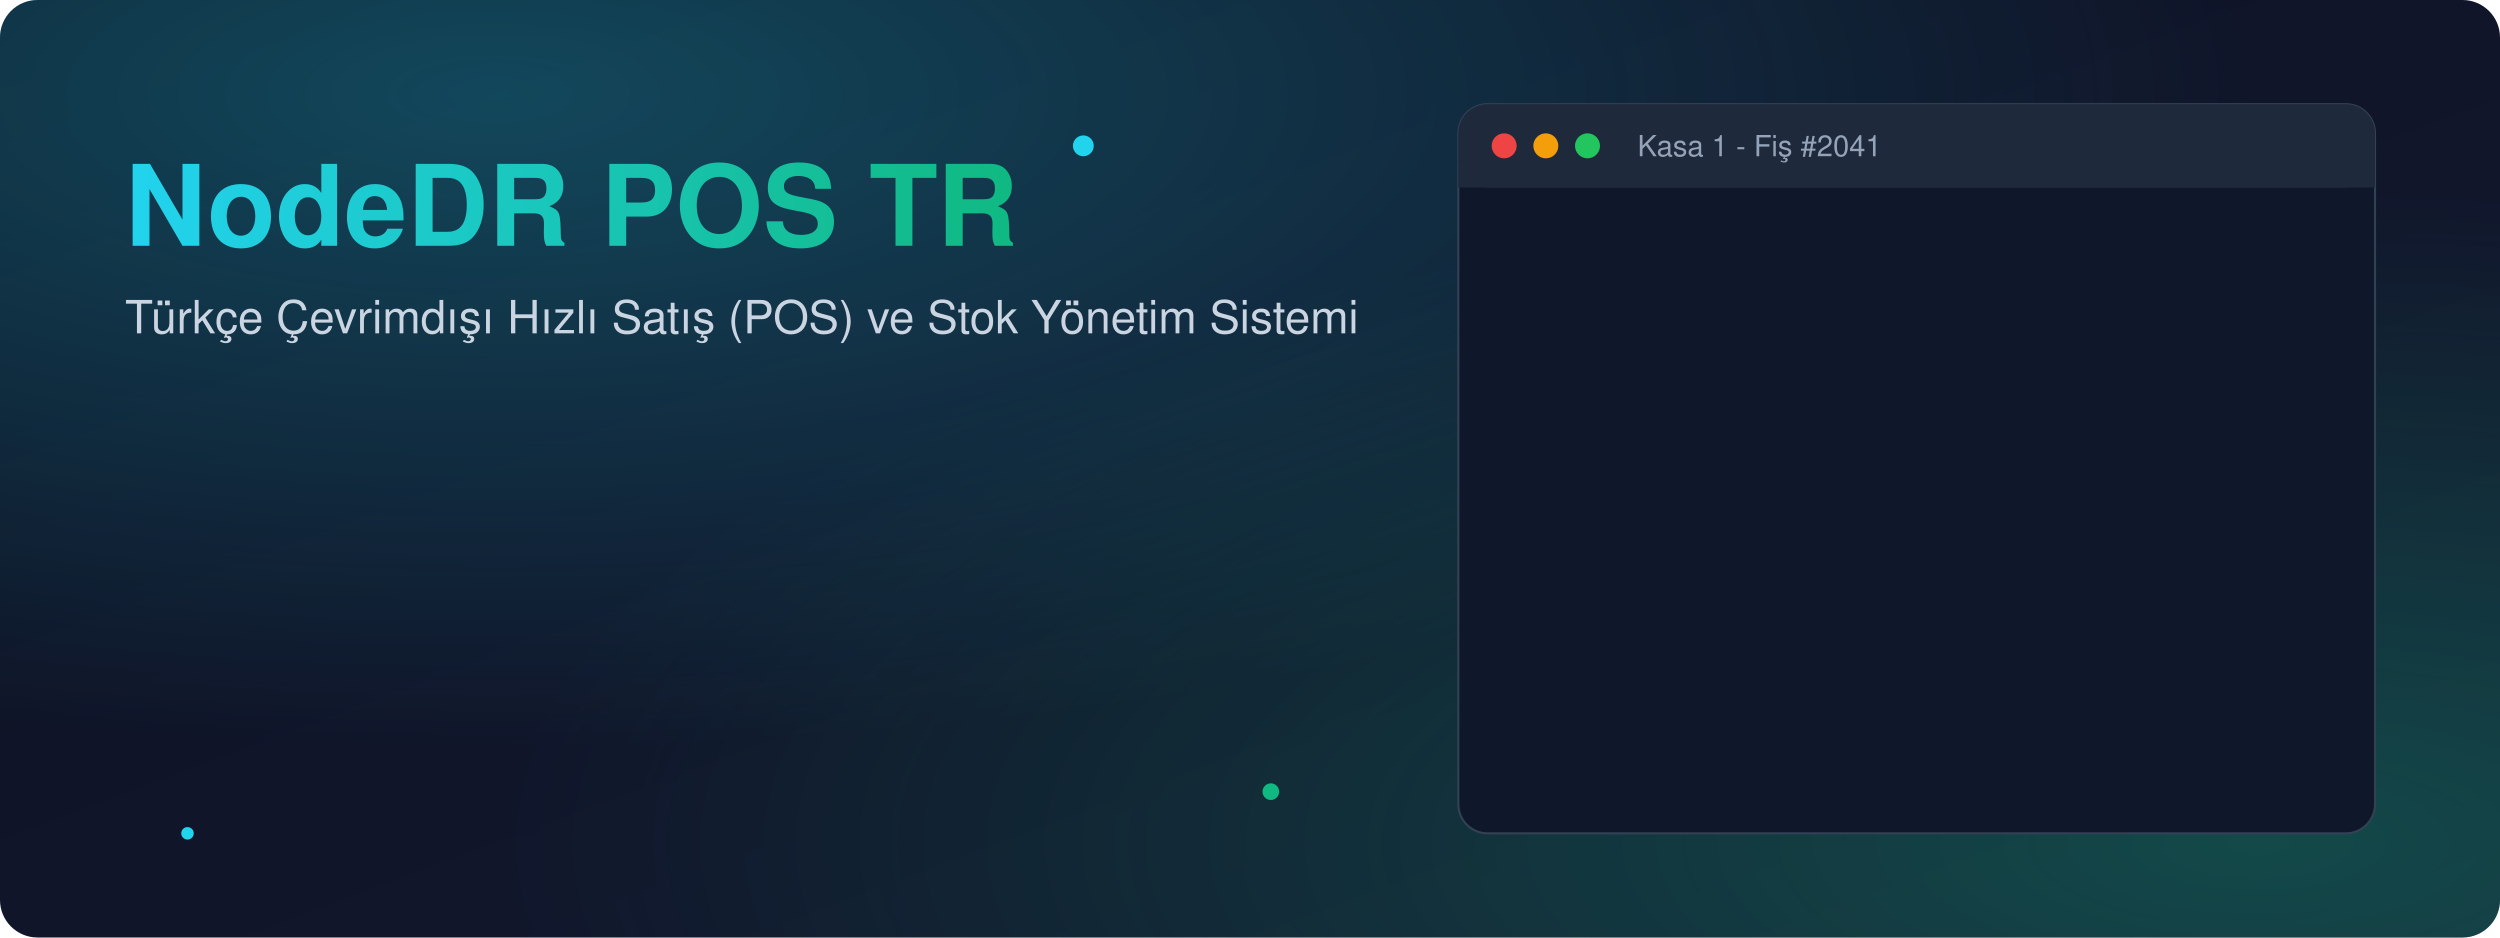
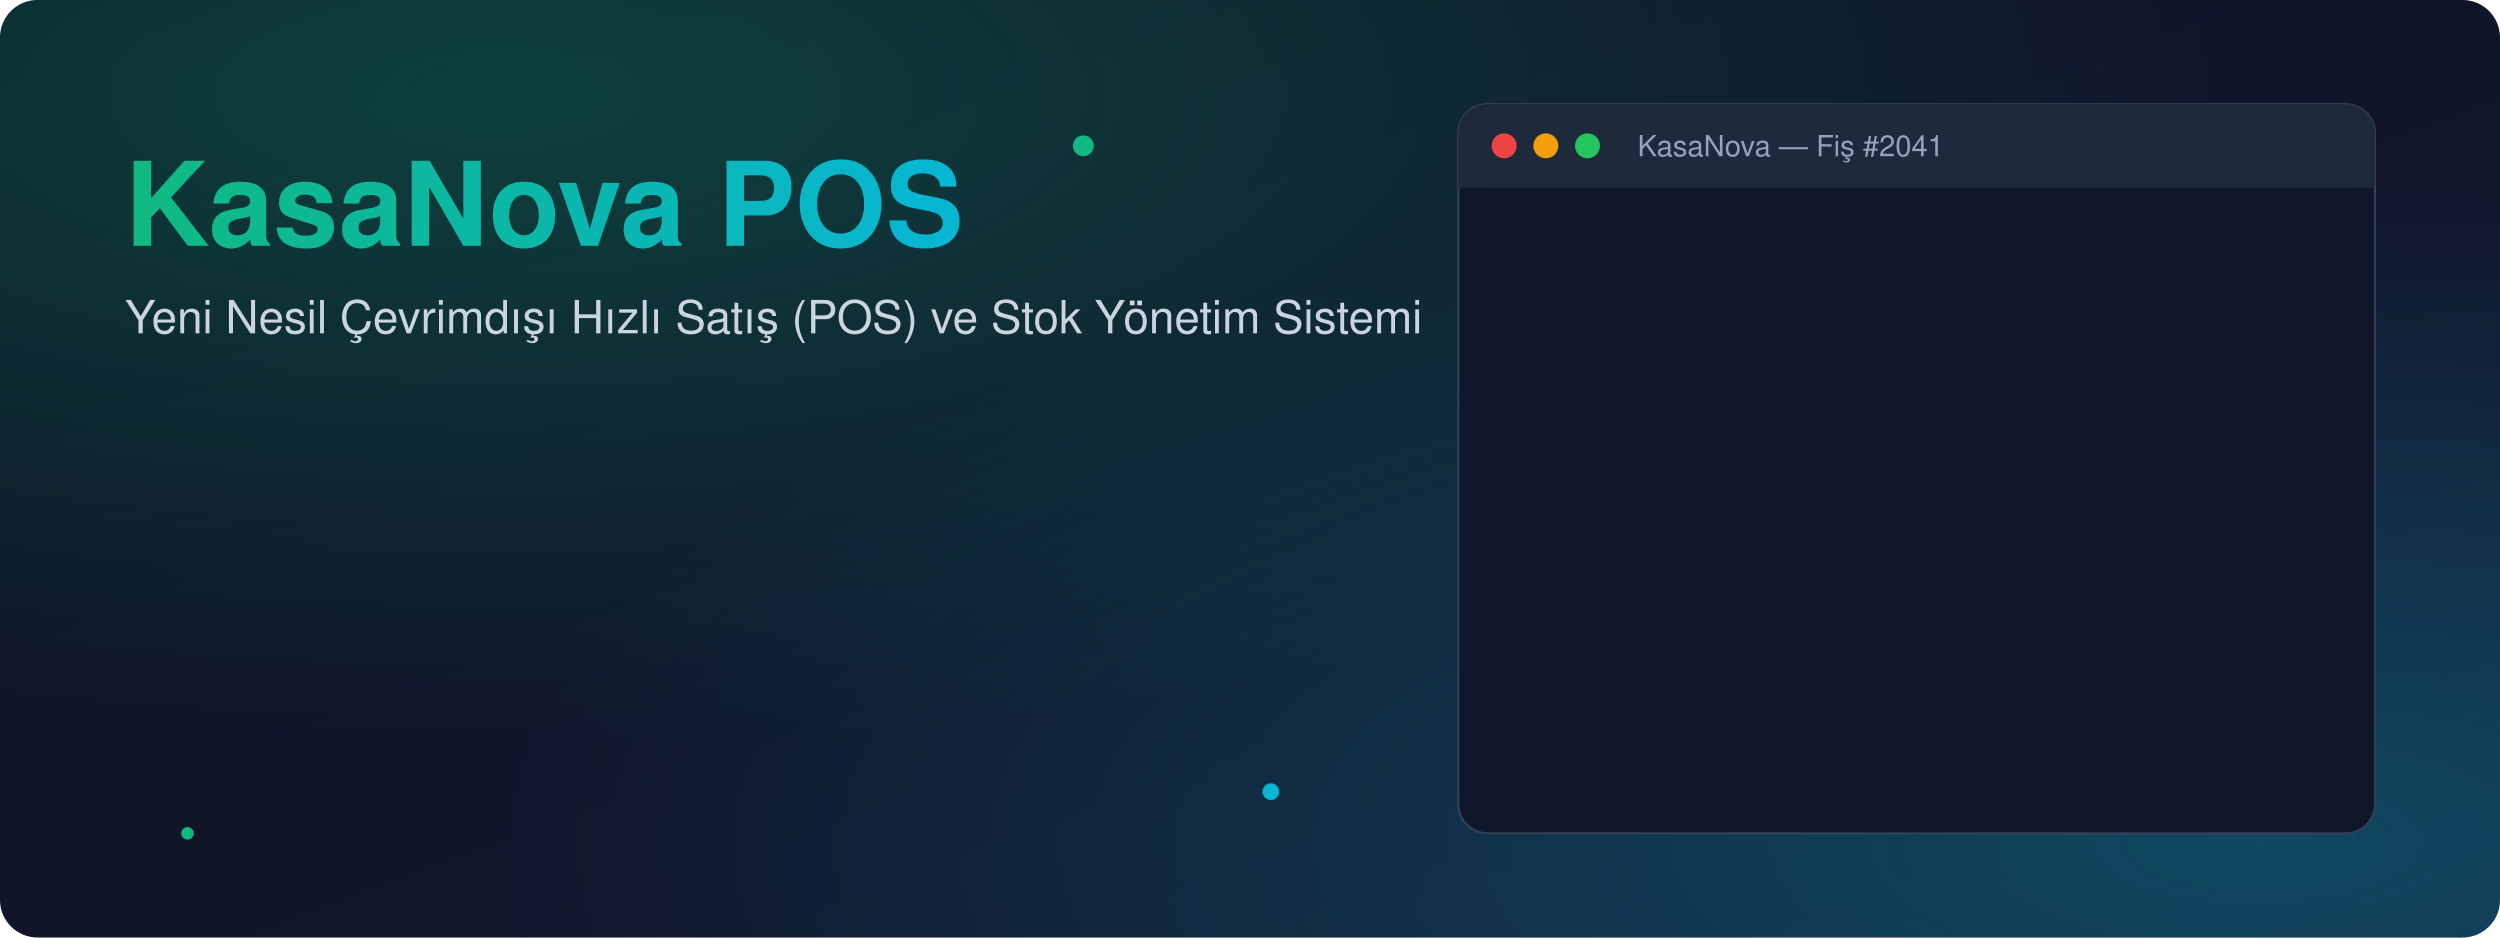
- <svg xmlns="http://www.w3.org/2000/svg" width="1200" height="450" viewBox="0 0 1200 450" role="img" aria-label="NodeDR POS TR - Perakende Mağazalar İçin Çevrimdışı POS ve Stok Sistemi">
+ <svg xmlns="http://www.w3.org/2000/svg" width="1200" height="450" viewBox="0 0 1200 450" role="img" aria-label="KasaNova POS - Perakende Mağazalar İçin Çevrimdışı POS ve Stok Sistemi">
  <style>@media (prefers-reduced-motion: reduce){*{animation:none!important;opacity:1!important}}@keyframes typ{0%,3.00%{width:0}17.00%,93%{width:560px}100%{width:0}}@keyframes c0{0%,18.00%{opacity:0;transform:translateY(6px)}20.00%,93.00%{opacity:1;transform:translateY(0)}100%{opacity:0;transform:translateY(0)}}@keyframes c1{0%,21.00%{opacity:0;transform:translateY(6px)}23.00%,93.00%{opacity:1;transform:translateY(0)}100%{opacity:0;transform:translateY(0)}}@keyframes c2{0%,24.00%{opacity:0;transform:translateY(6px)}26.00%,93.00%{opacity:1;transform:translateY(0)}100%{opacity:0;transform:translateY(0)}}@keyframes c3{0%,27.00%{opacity:0;transform:translateY(6px)}29.00%,93.00%{opacity:1;transform:translateY(0)}100%{opacity:0;transform:translateY(0)}}@keyframes lic{0%,38.00%{opacity:0;transform:translateY(6px)}40.00%,93.00%{opacity:1;transform:translateY(0)}100%{opacity:0;transform:translateY(0)}}@keyframes r0{0%,12.00%{opacity:0;transform:translateY(6px)}14.00%,93.00%{opacity:1;transform:translateY(0)}100%{opacity:0;transform:translateY(0)}}@keyframes r1{0%,19.00%{opacity:0;transform:translateY(6px)}21.00%,93.00%{opacity:1;transform:translateY(0)}100%{opacity:0;transform:translateY(0)}}@keyframes r2{0%,26.00%{opacity:0;transform:translateY(6px)}28.00%,93.00%{opacity:1;transform:translateY(0)}100%{opacity:0;transform:translateY(0)}}@keyframes r3{0%,33.00%{opacity:0;transform:translateY(6px)}35.00%,93.00%{opacity:1;transform:translateY(0)}100%{opacity:0;transform:translateY(0)}}@keyframes tot{0%,45.00%{opacity:0;transform:translateY(6px)}47.00%,93.00%{opacity:1;transform:translateY(0)}100%{opacity:0;transform:translateY(0)}}@keyframes bdg{0%,55.00%{opacity:0;transform:translateY(6px)}57.00%,93.00%{opacity:1;transform:translateY(0)}100%{opacity:0;transform:translateY(0)}}.title,.sub{animation:rise 14.0s ease-out infinite}@keyframes rise{0%{opacity:0;transform:translateY(10px)}4%,93%{opacity:1;transform:translateY(0)}100%{opacity:0}}.typ{animation:typ 14.0s steps(48) infinite}.float{animation:flt 6s ease-in-out infinite}@keyframes flt{50%{transform:translateY(-8px)}}.orb{animation:orb 7s ease-in-out infinite}.o2{animation-delay:-2s}.o3{animation-delay:-4s}@keyframes orb{50%{transform:translateY(-18px);opacity:.4}}.c0{animation:c0 14.0s ease-out infinite;opacity:0}.c1{animation:c1 14.0s ease-out infinite;opacity:0}.c2{animation:c2 14.0s ease-out infinite;opacity:0}.c3{animation:c3 14.0s ease-out infinite;opacity:0}.c4{animation:c4 14.0s ease-out infinite;opacity:0}.r0{animation:r0 14.0s ease-out infinite;opacity:0}.r1{animation:r1 14.0s ease-out infinite;opacity:0}.r2{animation:r2 14.0s ease-out infinite;opacity:0}.r3{animation:r3 14.0s ease-out infinite;opacity:0}.lic{animation:lic 14.0s ease-out infinite;opacity:0}.tot{animation:tot 14.0s ease-out infinite;opacity:0}.bdg{animation:bdg 14.0s ease-out infinite;opacity:0}</style>
  <defs>
    <linearGradient id="bg" x1="0" y1="0" x2="1" y2="1">
      <stop offset="0" stop-color="#0b1020" />
      <stop offset="1" stop-color="#151a33" />
    </linearGradient>
    <linearGradient id="ac" x1="0" y1="0" x2="1" y2="0">
-       <stop offset="0" stop-color="#22d3ee" />
-       <stop offset="1" stop-color="#10b981" />
+       <stop offset="0" stop-color="#10b981" />
+       <stop offset="1" stop-color="#06b6d4" />
    </linearGradient>
    <radialGradient id="g1" cx="0.2" cy="0.1" r="0.7">
-       <stop offset="0" stop-color="#22d3ee" stop-opacity="0.28" />
-       <stop offset="1" stop-color="#22d3ee" stop-opacity="0" />
+       <stop offset="0" stop-color="#10b981" stop-opacity="0.28" />
+       <stop offset="1" stop-color="#10b981" stop-opacity="0" />
    </radialGradient>
    <radialGradient id="g2" cx="0.9" cy="0.9" r="0.7">
-       <stop offset="0" stop-color="#10b981" stop-opacity="0.30" />
-       <stop offset="1" stop-color="#10b981" stop-opacity="0" />
+       <stop offset="0" stop-color="#06b6d4" stop-opacity="0.30" />
+       <stop offset="1" stop-color="#06b6d4" stop-opacity="0" />
    </radialGradient>
    <clipPath id="tclip">
      <rect class="typ" x="60" y="188" width="0" height="40" />
    </clipPath>
  </defs>
  <rect width="1200" height="450" rx="18" fill="url(#bg)" />
  <rect width="1200" height="450" rx="18" fill="url(#g1)" />
  <rect width="1200" height="450" rx="18" fill="url(#g2)" />
-   <circle class="orb o1" cx="520" cy="70" r="5" fill="#22d3ee" />
-   <circle class="orb o2" cx="610" cy="380" r="4" fill="#10b981" />
-   <circle class="orb o3" cx="90" cy="400" r="3" fill="#22d3ee" />
-   <text x="60" y="118" font-family="-apple-system,BlinkMacSystemFont,'Segoe UI',Helvetica,Arial,sans-serif" font-size="54" font-weight="800" fill="url(#ac)" class="title">NodeDR POS TR</text>
-   <text x="60" y="160" font-family="-apple-system,BlinkMacSystemFont,'Segoe UI',Helvetica,Arial,sans-serif" font-size="22" fill="#cbd5e1" class="sub">Türkçe Çevrimdışı Hızlı Satış (POS) ve Stok Yönetim Sistemi</text>
+   <circle class="orb o1" cx="520" cy="70" r="5" fill="#10b981" />
+   <circle class="orb o2" cx="610" cy="380" r="4" fill="#06b6d4" />
+   <circle class="orb o3" cx="90" cy="400" r="3" fill="#10b981" />
+   <text x="60" y="118" font-family="-apple-system,BlinkMacSystemFont,'Segoe UI',Helvetica,Arial,sans-serif" font-size="56" font-weight="800" fill="url(#ac)" class="title">KasaNova POS</text>
+   <text x="60" y="160" font-family="-apple-system,BlinkMacSystemFont,'Segoe UI',Helvetica,Arial,sans-serif" font-size="22" fill="#cbd5e1" class="sub">Yeni Nesil Çevrimdışı Hızlı Satış (POS) ve Stok Yönetim Sistemi</text>
  <g clip-path="url(#tclip)">
    <text x="60" y="214" font-family="ui-monospace,SFMono-Regular,Menlo,Consolas,monospace" font-size="18" fill="#22d3ee">Barkod Okut. Satış Yap. Fiş Yazdır. İnternetsiz &amp; Aboneliksiz.</text>
  </g>
  <g class="c0">
-     <rect x="60" y="262" width="145" height="34" rx="17" fill="none" stroke="#22d3ee" stroke-opacity="0.55" />
+     <rect x="60" y="262" width="145" height="34" rx="17" fill="none" stroke="#10b981" stroke-opacity="0.55" />
    <text x="132" y="284" text-anchor="middle" font-family="-apple-system,BlinkMacSystemFont,'Segoe UI',Helvetica,Arial,sans-serif" font-size="15" fill="#e2e8f0">Çevrimdışı (Offline)</text>
  </g>
  <g class="c1">
-     <rect x="215" y="262" width="125" height="34" rx="17" fill="none" stroke="#22d3ee" stroke-opacity="0.55" />
+     <rect x="215" y="262" width="125" height="34" rx="17" fill="none" stroke="#10b981" stroke-opacity="0.55" />
    <text x="277" y="284" text-anchor="middle" font-family="-apple-system,BlinkMacSystemFont,'Segoe UI',Helvetica,Arial,sans-serif" font-size="15" fill="#e2e8f0">KDV &amp; Fatura</text>
  </g>
  <g class="c2">
-     <rect x="350" y="262" width="150" height="34" rx="17" fill="none" stroke="#22d3ee" stroke-opacity="0.55" />
+     <rect x="350" y="262" width="150" height="34" rx="17" fill="none" stroke="#10b981" stroke-opacity="0.55" />
    <text x="425" y="284" text-anchor="middle" font-family="-apple-system,BlinkMacSystemFont,'Segoe UI',Helvetica,Arial,sans-serif" font-size="15" fill="#e2e8f0">ESC/POS Yazıcı</text>
  </g>
  <g class="c3">
-     <rect x="510" y="262" width="160" height="34" rx="17" fill="none" stroke="#22d3ee" stroke-opacity="0.55" />
+     <rect x="510" y="262" width="160" height="34" rx="17" fill="none" stroke="#10b981" stroke-opacity="0.55" />
    <text x="590" y="284" text-anchor="middle" font-family="-apple-system,BlinkMacSystemFont,'Segoe UI',Helvetica,Arial,sans-serif" font-size="15" fill="#e2e8f0">Barkod + QR Okuma</text>
  </g>
  <g class="lic">
-     <text x="60" y="352" font-family="-apple-system,BlinkMacSystemFont,'Segoe UI',Helvetica,Arial,sans-serif" font-size="16" fill="#94a3b8">Açık Kaynak (AGPL-3.0) · Kendi Sunucunda Barındır · %100 Türkçe Arayüz</text>
+     <text x="60" y="352" font-family="-apple-system,BlinkMacSystemFont,'Segoe UI',Helvetica,Arial,sans-serif" font-size="16" fill="#94a3b8">Kendi Sunucunda Barındır · Veresiye &amp; Garanti Takibi · %100 Türkçe Arayüz</text>
    <rect x="60" y="372" width="210" height="3" rx="2" fill="url(#ac)" />
  </g>
  <g class="float">
    <rect x="700" y="50" width="440" height="350" rx="14" fill="#0f172a" stroke="#334155" />
    <rect x="700" y="50" width="440" height="40" rx="14" fill="#1e293b" />
    <rect x="700" y="76" width="440" height="14" fill="#1e293b" />
    <circle cx="722" cy="70" r="6" fill="#ef4444" />
    <circle cx="742" cy="70" r="6" fill="#f59e0b" />
    <circle cx="762" cy="70" r="6" fill="#22c55e" />
-     <text x="786" y="75" font-family="-apple-system,BlinkMacSystemFont,'Segoe UI',Helvetica,Arial,sans-serif" font-size="14" fill="#94a3b8">Kasa 1 - Fiş #2041</text>
+     <text x="786" y="75" font-family="-apple-system,BlinkMacSystemFont,'Segoe UI',Helvetica,Arial,sans-serif" font-size="14" fill="#94a3b8">KasaNova — Fiş #2041</text>
    <g class="r0">
      <text x="728" y="130" font-family="-apple-system,BlinkMacSystemFont,'Segoe UI',Helvetica,Arial,sans-serif" font-size="18" fill="#e2e8f0">Tereyağı 500g</text>
      <text x="1112" y="130" text-anchor="end" font-family="ui-monospace,SFMono-Regular,Menlo,Consolas,monospace" font-size="18" fill="#e2e8f0">₺ 285.00</text>
      <line x1="728" y1="142" x2="1112" y2="142" stroke="#1e293b" />
    </g>
    <g class="r1">
      <text x="728" y="170" font-family="-apple-system,BlinkMacSystemFont,'Segoe UI',Helvetica,Arial,sans-serif" font-size="18" fill="#e2e8f0">Çay Paketi 1kg</text>
      <text x="1112" y="170" text-anchor="end" font-family="ui-monospace,SFMono-Regular,Menlo,Consolas,monospace" font-size="18" fill="#e2e8f0">₺ 190.00</text>
      <line x1="728" y1="182" x2="1112" y2="182" stroke="#1e293b" />
    </g>
    <g class="r2">
      <text x="728" y="210" font-family="-apple-system,BlinkMacSystemFont,'Segoe UI',Helvetica,Arial,sans-serif" font-size="18" fill="#e2e8f0">Filtre Kahve 250g</text>
      <text x="1112" y="210" text-anchor="end" font-family="ui-monospace,SFMono-Regular,Menlo,Consolas,monospace" font-size="18" fill="#e2e8f0">₺ 165.00</text>
      <line x1="728" y1="222" x2="1112" y2="222" stroke="#1e293b" />
    </g>
    <g class="r3">
      <text x="728" y="250" font-family="-apple-system,BlinkMacSystemFont,'Segoe UI',Helvetica,Arial,sans-serif" font-size="18" fill="#e2e8f0">KDV Dahil (%10)</text>
      <text x="1112" y="250" text-anchor="end" font-family="ui-monospace,SFMono-Regular,Menlo,Consolas,monospace" font-size="18" fill="#e2e8f0">₺ 58.18</text>
      <line x1="728" y1="262" x2="1112" y2="262" stroke="#1e293b" />
    </g>
    <g class="tot">
      <rect x="720" y="282" width="400" height="46" rx="10" fill="url(#ac)" opacity="0.95" />
      <text x="738" y="312" font-family="-apple-system,BlinkMacSystemFont,'Segoe UI',Helvetica,Arial,sans-serif" font-size="18" font-weight="700" fill="#0b1020">GENEL TOPLAM</text>
      <text x="1102" y="312" text-anchor="end" font-family="ui-monospace,SFMono-Regular,Menlo,Consolas,monospace" font-size="22" font-weight="700" fill="#0b1020">₺ 640.00</text>
    </g>
    <g class="bdg">
      <rect x="720" y="348" width="210" height="34" rx="17" fill="#052e1a" stroke="#22c55e" />
      <circle cx="742" cy="365" r="7" fill="#22c55e" />
      <path d="M738.5 365 l2.5 2.8 l5 -5.6" stroke="#052e1a" stroke-width="2" fill="none" stroke-linecap="round" stroke-linejoin="round" />
      <text x="758" y="370" font-family="-apple-system,BlinkMacSystemFont,'Segoe UI',Helvetica,Arial,sans-serif" font-size="15" fill="#86efac">Fiş yazdırıldı (80mm)</text>
    </g>
  </g>
</svg>
